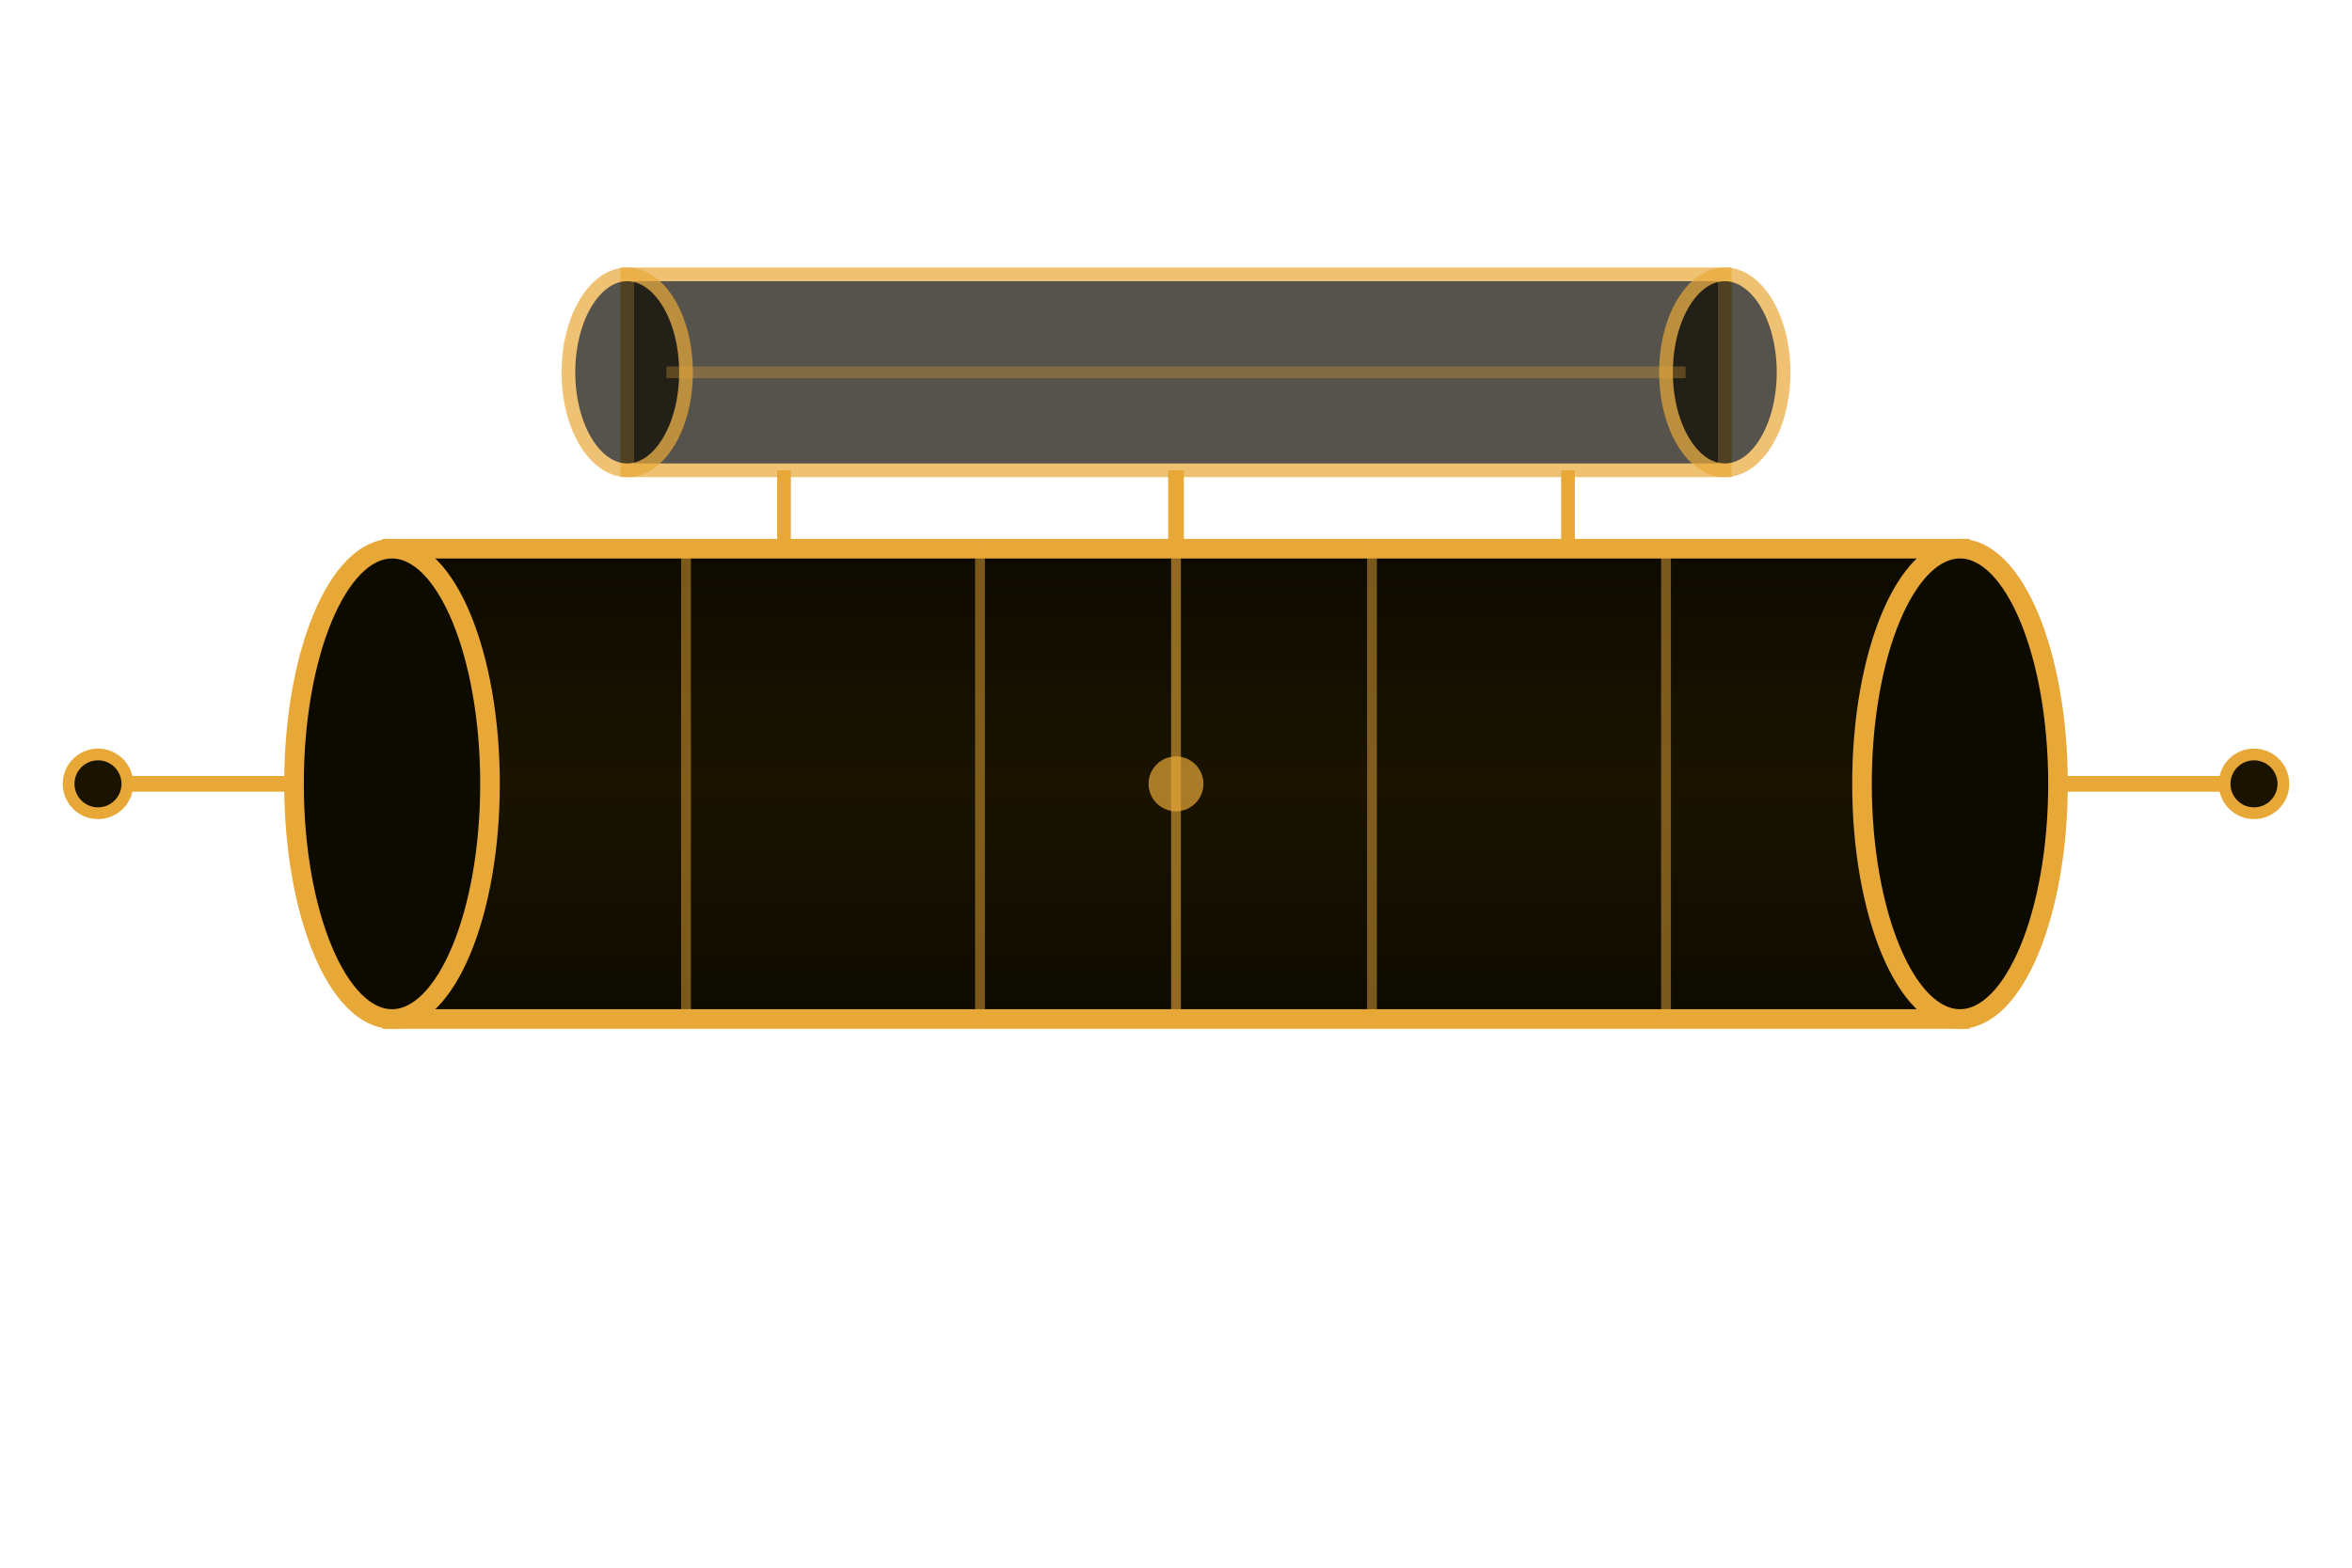
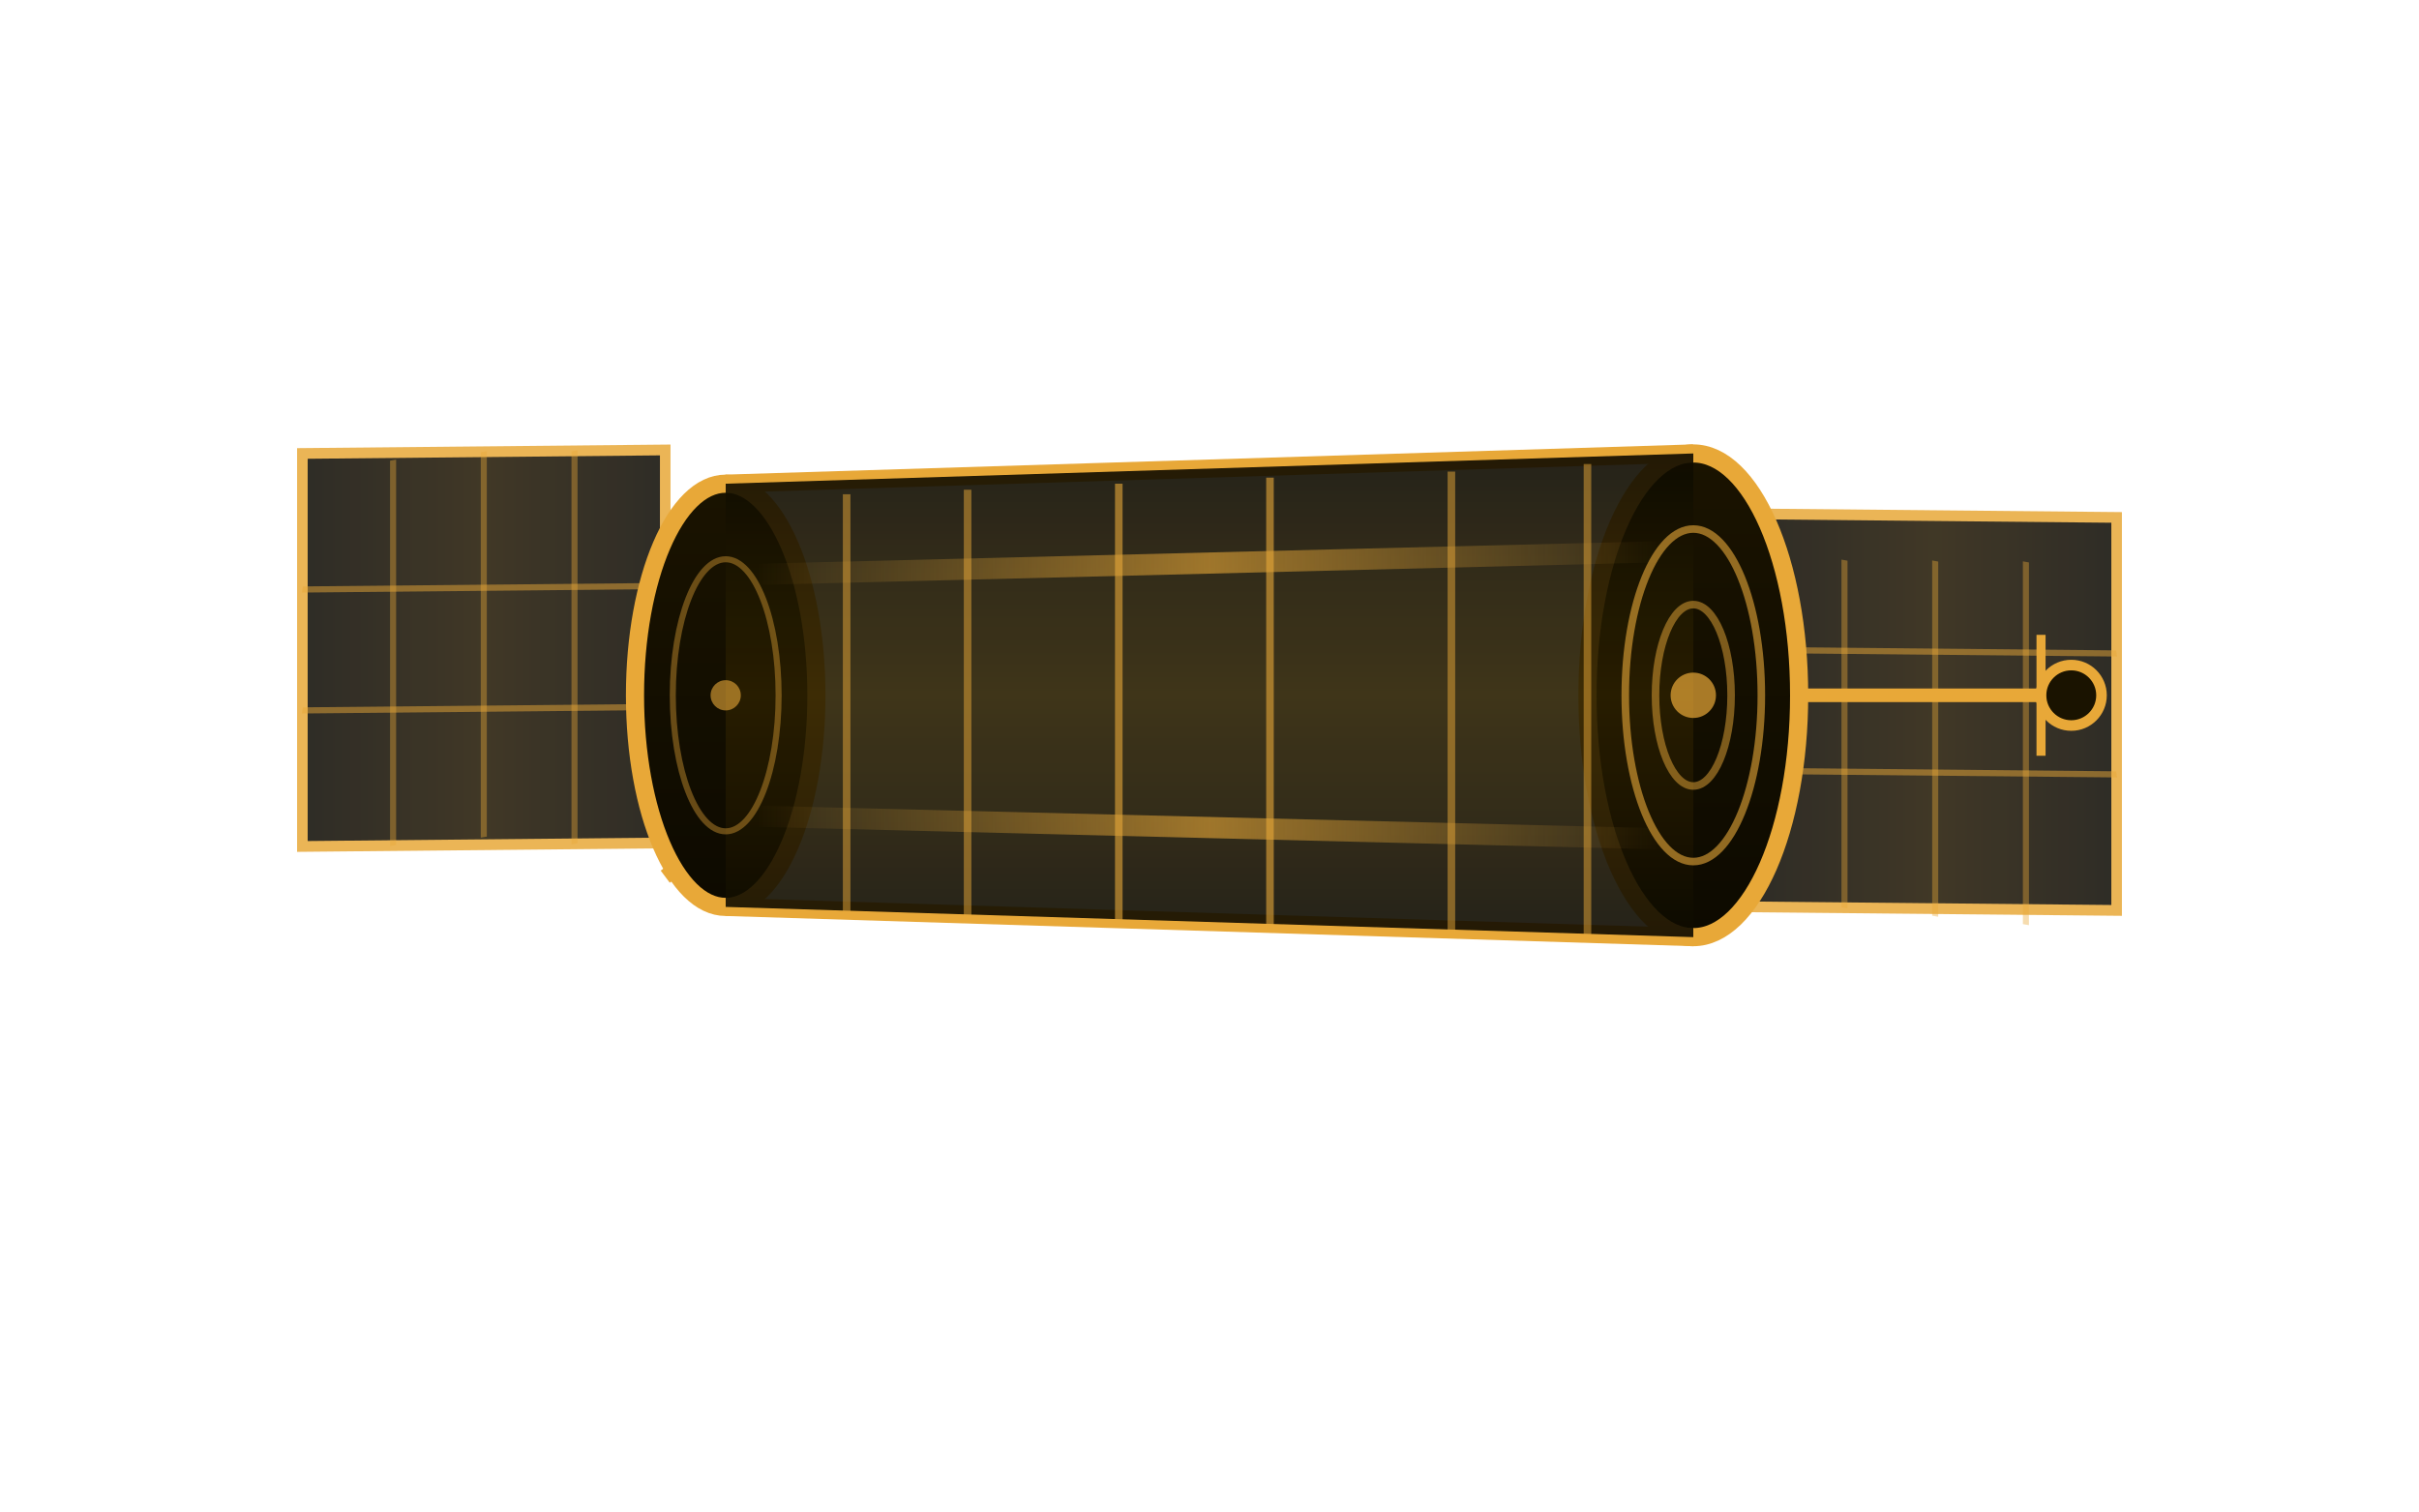
- <svg xmlns="http://www.w3.org/2000/svg" viewBox="0 0 120 80" width="120" height="80">
+ <svg xmlns="http://www.w3.org/2000/svg" viewBox="0 0 160 100" width="160" height="100">
  <defs>
-     <linearGradient id="cyl-body-d" x1="0%" y1="0%" x2="0%" y2="100%">
+     <linearGradient id="cyl-side-d" x1="0%" y1="0%" x2="0%" y2="100%">
      <stop offset="0%" stop-color="#0d0a00" />
-       <stop offset="50%" stop-color="#1a1300" />
+       <stop offset="20%" stop-color="#1a1300" />
+       <stop offset="50%" stop-color="#2a1f00" />
+       <stop offset="80%" stop-color="#1a1300" />
      <stop offset="100%" stop-color="#0d0a00" />
    </linearGradient>
-     <linearGradient id="cyl-window-d" x1="0%" y1="0%" x2="100%" y2="0%">
+     <linearGradient id="cap-grad-d" x1="0%" y1="0%" x2="0%" y2="100%">
+       <stop offset="0%" stop-color="#1a1300" />
+       <stop offset="100%" stop-color="#0d0a00" />
+     </linearGradient>
+     <linearGradient id="panel-grad-d" x1="0%" y1="0%" x2="100%" y2="0%">
+       <stop offset="0%" stop-color="#0a0700" />
+       <stop offset="50%" stop-color="#1f1500" />
+       <stop offset="100%" stop-color="#0a0700" />
+     </linearGradient>
+     <linearGradient id="window-stripe-d" x1="0%" y1="0%" x2="100%" y2="0%">
      <stop offset="0%" stop-color="rgba(232,168,56,0)" />
-       <stop offset="50%" stop-color="rgba(232,168,56,0.5)" />
+       <stop offset="50%" stop-color="rgba(232,168,56,0.6)" />
      <stop offset="100%" stop-color="rgba(232,168,56,0)" />
    </linearGradient>
  </defs>
-   <line x1="10" y1="40" x2="110" y2="40" stroke="#E8A838" stroke-width="0.4" opacity="0.3" stroke-dasharray="2 2" />
-   <rect x="20" y="28" width="80" height="24" fill="url(#cyl-body-d)" stroke="#E8A838" stroke-width="1" />
-   <ellipse cx="20" cy="40" rx="5" ry="12" fill="#0d0a00" stroke="#E8A838" stroke-width="1" />
-   <ellipse cx="100" cy="40" rx="5" ry="12" fill="#0d0a00" stroke="#E8A838" stroke-width="1" />
-   <line x1="22" y1="33" x2="98" y2="33" stroke="url(#cyl-window-d)" stroke-width="1.2" />
-   <line x1="22" y1="40" x2="98" y2="40" stroke="url(#cyl-window-d)" stroke-width="1.2" />
-   <line x1="22" y1="47" x2="98" y2="47" stroke="url(#cyl-window-d)" stroke-width="1.2" />
-   <line x1="35" y1="28" x2="35" y2="52" stroke="#E8A838" stroke-width="0.5" opacity="0.5" />
-   <line x1="50" y1="28" x2="50" y2="52" stroke="#E8A838" stroke-width="0.5" opacity="0.5" />
-   <line x1="60" y1="28" x2="60" y2="52" stroke="#E8A838" stroke-width="0.5" opacity="0.6" />
-   <line x1="70" y1="28" x2="70" y2="52" stroke="#E8A838" stroke-width="0.5" opacity="0.5" />
-   <line x1="85" y1="28" x2="85" y2="52" stroke="#E8A838" stroke-width="0.5" opacity="0.5" />
-   <rect x="32" y="14" width="56" height="10" fill="#0d0a00" stroke="#E8A838" stroke-width="0.7" opacity="0.7" />
-   <ellipse cx="32" cy="19" rx="3" ry="5" fill="#0d0a00" stroke="#E8A838" stroke-width="0.7" opacity="0.7" />
-   <ellipse cx="88" cy="19" rx="3" ry="5" fill="#0d0a00" stroke="#E8A838" stroke-width="0.7" opacity="0.7" />
-   <line x1="34" y1="19" x2="86" y2="19" stroke="rgba(232,168,56,0.3)" stroke-width="0.6" />
-   <line x1="40" y1="24" x2="40" y2="28" stroke="#E8A838" stroke-width="0.7" />
-   <line x1="60" y1="24" x2="60" y2="28" stroke="#E8A838" stroke-width="0.8" />
-   <line x1="80" y1="24" x2="80" y2="28" stroke="#E8A838" stroke-width="0.7" />
-   <line x1="15" y1="40" x2="6" y2="40" stroke="#E8A838" stroke-width="0.8" />
-   <circle cx="5" cy="40" r="1.5" fill="#1a1300" stroke="#E8A838" stroke-width="0.6" />
-   <line x1="105" y1="40" x2="114" y2="40" stroke="#E8A838" stroke-width="0.8" />
-   <circle cx="115" cy="40" r="1.5" fill="#1a1300" stroke="#E8A838" stroke-width="0.6" />
-   <circle cx="60" cy="40" r="1.4" fill="#E8A838" opacity="0.7" />
+   <g transform="translate(20 30) skewY(-10)">
+     <polygon points="0,0 24,4 24,30 0,26" fill="url(#panel-grad-d)" stroke="#E8A838" stroke-width="0.7" opacity="0.85" />
+     <line x1="0" y1="9" x2="24" y2="13" stroke="#E8A838" stroke-width="0.4" opacity="0.5" />
+     <line x1="0" y1="17" x2="24" y2="21" stroke="#E8A838" stroke-width="0.4" opacity="0.5" />
+     <line x1="6" y1="1.5" x2="6" y2="27" stroke="#E8A838" stroke-width="0.4" opacity="0.4" />
+     <line x1="12" y1="2" x2="12" y2="27.5" stroke="#E8A838" stroke-width="0.4" opacity="0.4" />
+     <line x1="18" y1="3" x2="18" y2="29" stroke="#E8A838" stroke-width="0.4" opacity="0.4" />
+   </g>
+   <line x1="44" y1="35" x2="48" y2="38" stroke="#E8A838" stroke-width="1" />
+   <line x1="44" y1="58" x2="48" y2="55" stroke="#E8A838" stroke-width="1" />
+   <g transform="translate(116 30) skewY(10)">
+     <polygon points="0,4 24,0 24,26 0,30" fill="url(#panel-grad-d)" stroke="#E8A838" stroke-width="0.7" opacity="0.85" />
+     <line x1="0" y1="13" x2="24" y2="9" stroke="#E8A838" stroke-width="0.4" opacity="0.5" />
+     <line x1="0" y1="21" x2="24" y2="17" stroke="#E8A838" stroke-width="0.4" opacity="0.5" />
+     <line x1="6" y1="6" x2="6" y2="29" stroke="#E8A838" stroke-width="0.4" opacity="0.4" />
+     <line x1="12" y1="5" x2="12" y2="28.5" stroke="#E8A838" stroke-width="0.4" opacity="0.4" />
+     <line x1="18" y1="4" x2="18" y2="28" stroke="#E8A838" stroke-width="0.4" opacity="0.4" />
+   </g>
+   <line x1="116" y1="35" x2="112" y2="38" stroke="#E8A838" stroke-width="1" />
+   <line x1="116" y1="58" x2="112" y2="55" stroke="#E8A838" stroke-width="1" />
+   <ellipse cx="48" cy="46" rx="6" ry="14" fill="url(#cap-grad-d)" stroke="#E8A838" stroke-width="1.2" />
+   <ellipse cx="112" cy="46" rx="7" ry="16" fill="url(#cap-grad-d)" stroke="#E8A838" stroke-width="1.2" />
+   <line x1="48" y1="32" x2="112" y2="30" stroke="#E8A838" stroke-width="1.2" />
+   <line x1="48" y1="60" x2="112" y2="62" stroke="#E8A838" stroke-width="1.2" />
+   <path d="M 48 32 L 112 30 L 112 62 L 48 60 Z" fill="url(#cyl-side-d)" opacity="0.9" />
+   <line x1="50" y1="38" x2="110" y2="36.5" stroke="url(#window-stripe-d)" stroke-width="1.4" />
+   <line x1="50" y1="46" x2="110" y2="46" stroke="url(#window-stripe-d)" stroke-width="1.6" />
+   <line x1="50" y1="54" x2="110" y2="55.5" stroke="url(#window-stripe-d)" stroke-width="1.4" />
+   <line x1="56" y1="32.7" x2="56" y2="60.3" stroke="#E8A838" stroke-width="0.5" opacity="0.5" />
+   <line x1="64" y1="32.4" x2="64" y2="60.6" stroke="#E8A838" stroke-width="0.5" opacity="0.5" />
+   <line x1="74" y1="32" x2="74" y2="61" stroke="#E8A838" stroke-width="0.5" opacity="0.6" />
+   <line x1="84" y1="31.6" x2="84" y2="61.4" stroke="#E8A838" stroke-width="0.5" opacity="0.6" />
+   <line x1="96" y1="31.2" x2="96" y2="61.8" stroke="#E8A838" stroke-width="0.5" opacity="0.5" />
+   <line x1="105" y1="30.7" x2="105" y2="62.3" stroke="#E8A838" stroke-width="0.5" opacity="0.5" />
+   <ellipse cx="112" cy="46" rx="4.5" ry="11" fill="none" stroke="#E8A838" stroke-width="0.5" opacity="0.6" />
+   <ellipse cx="112" cy="46" rx="2.5" ry="6" fill="none" stroke="#E8A838" stroke-width="0.5" opacity="0.5" />
+   <circle cx="112" cy="46" r="1.5" fill="#E8A838" opacity="0.7" />
+   <ellipse cx="48" cy="46" rx="3.5" ry="9" fill="none" stroke="#E8A838" stroke-width="0.4" opacity="0.4" />
+   <circle cx="48" cy="46" r="1" fill="#E8A838" opacity="0.6" />
+   <line x1="119" y1="46" x2="135" y2="46" stroke="#E8A838" stroke-width="0.9" />
+   <circle cx="137" cy="46" r="2" fill="#1a1300" stroke="#E8A838" stroke-width="0.7" />
+   <line x1="135" y1="42" x2="135" y2="50" stroke="#E8A838" stroke-width="0.6" />
</svg>
